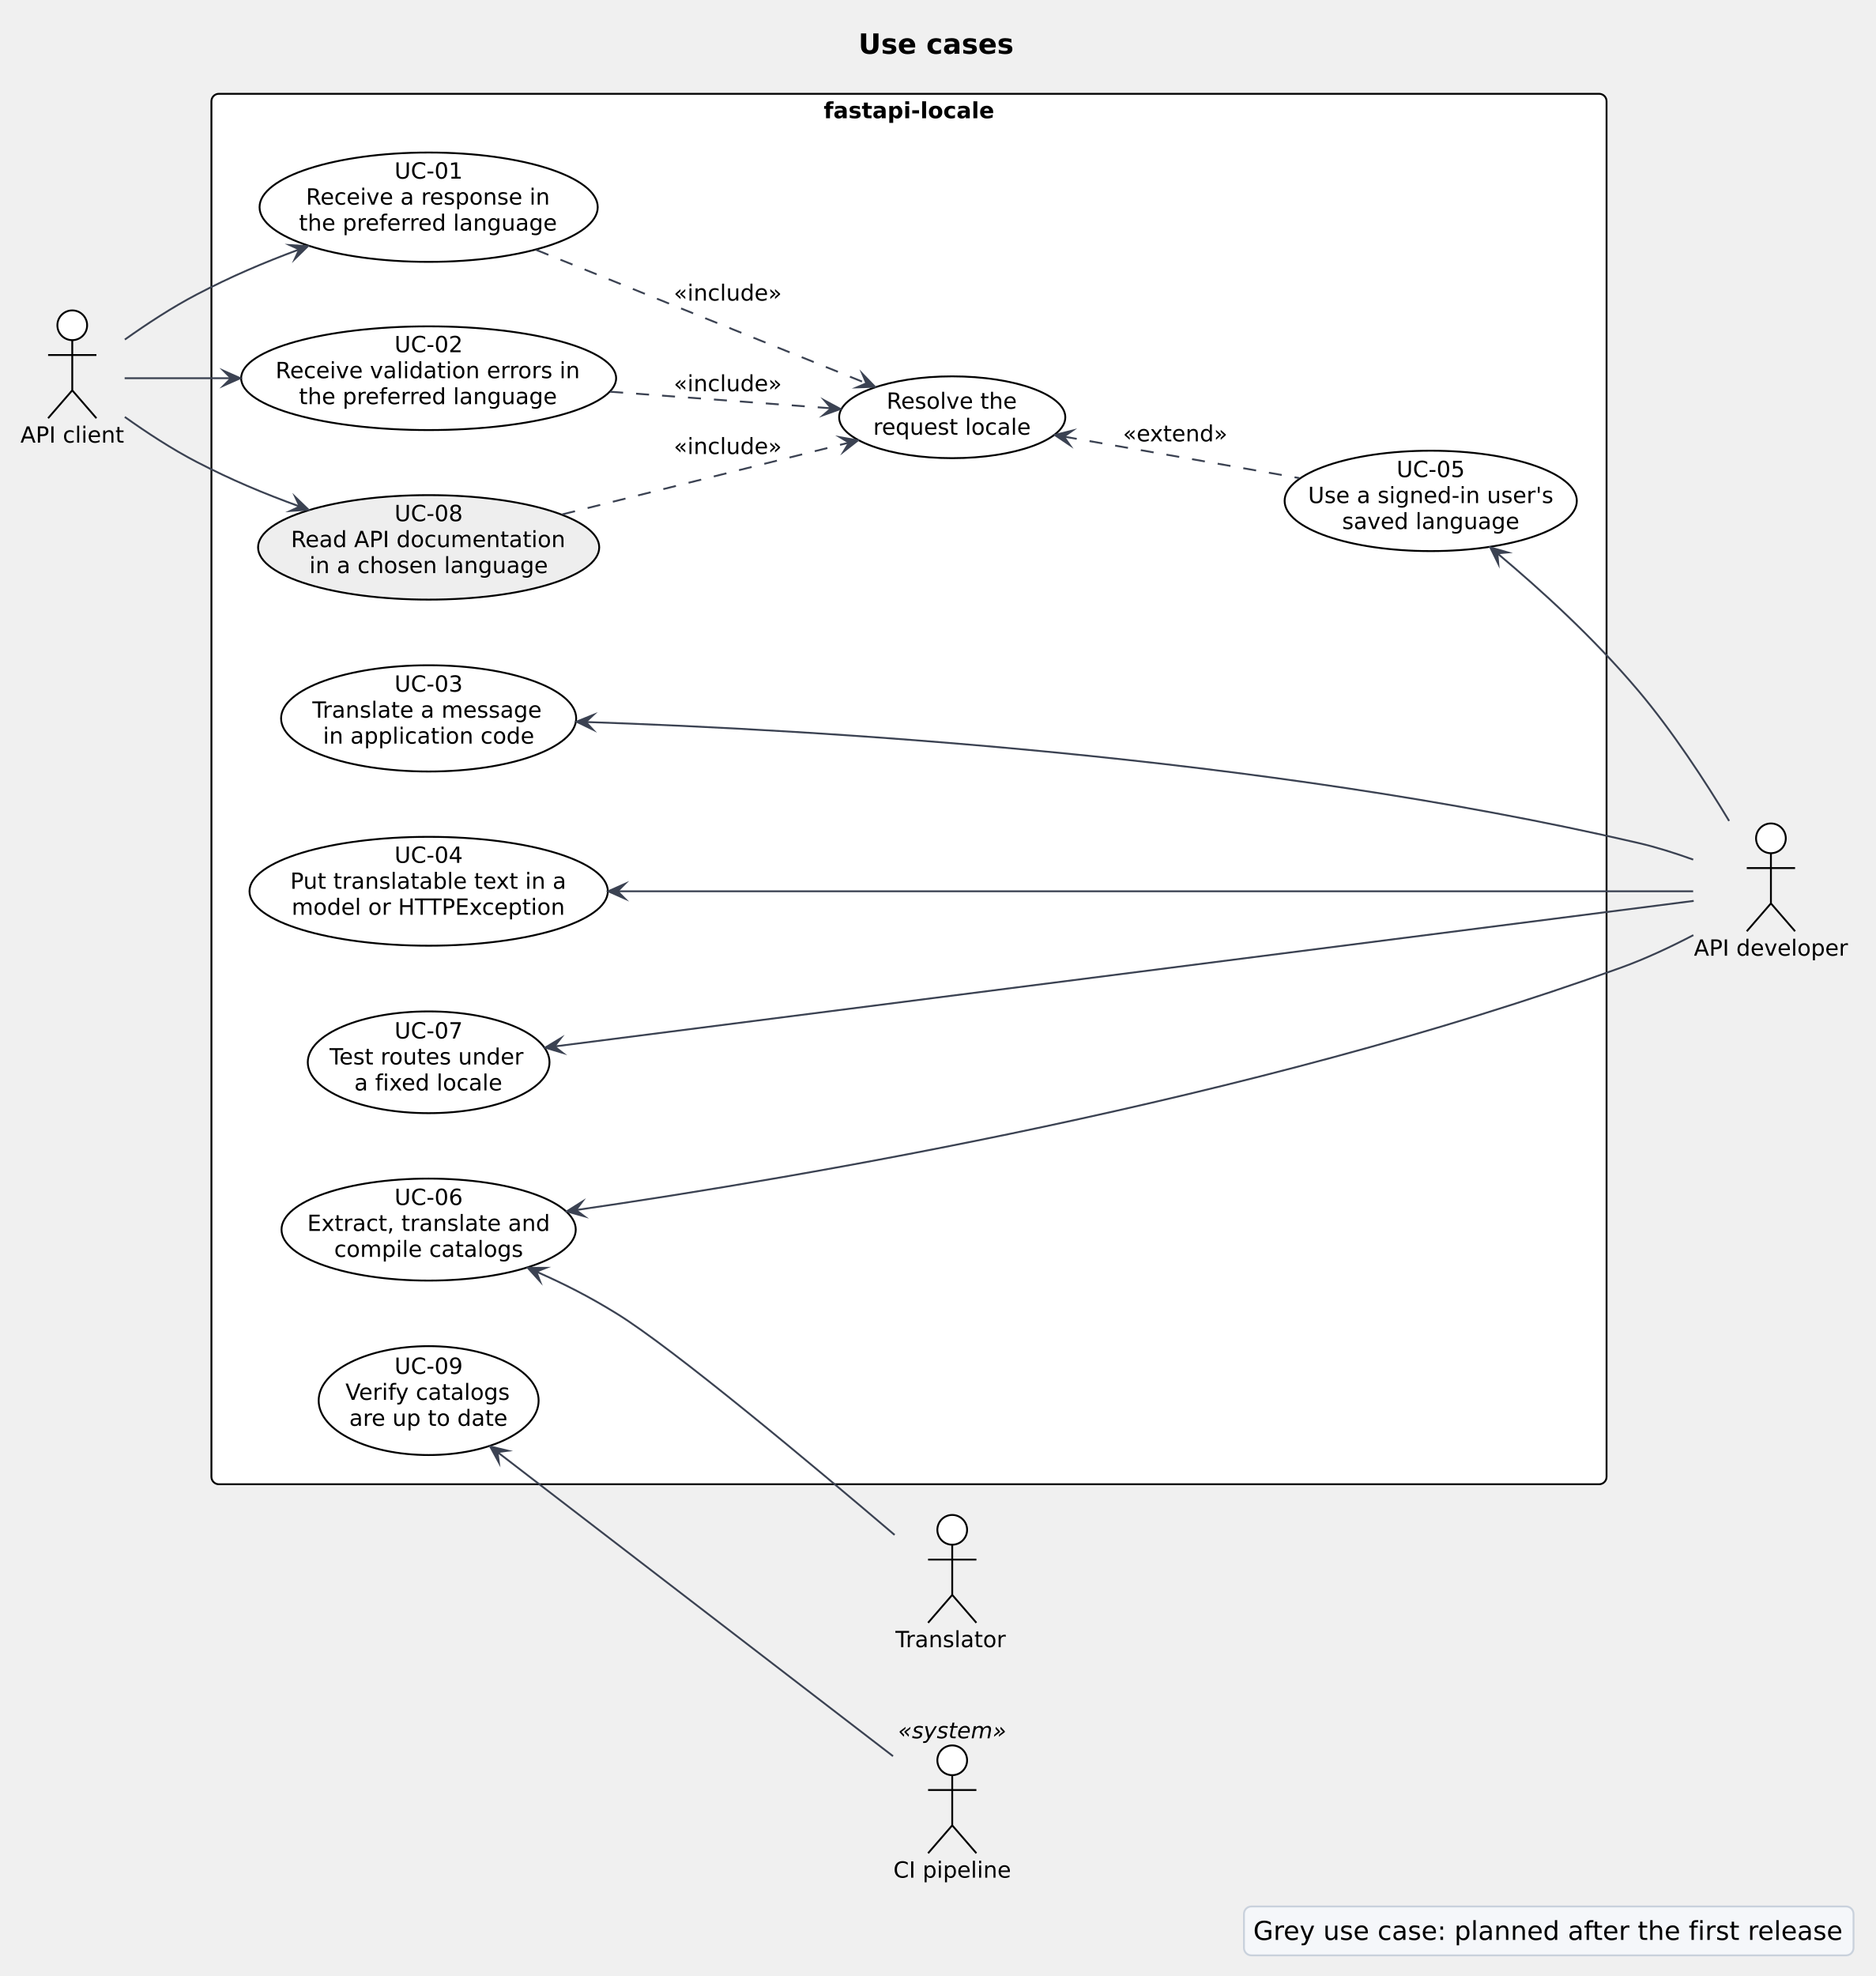
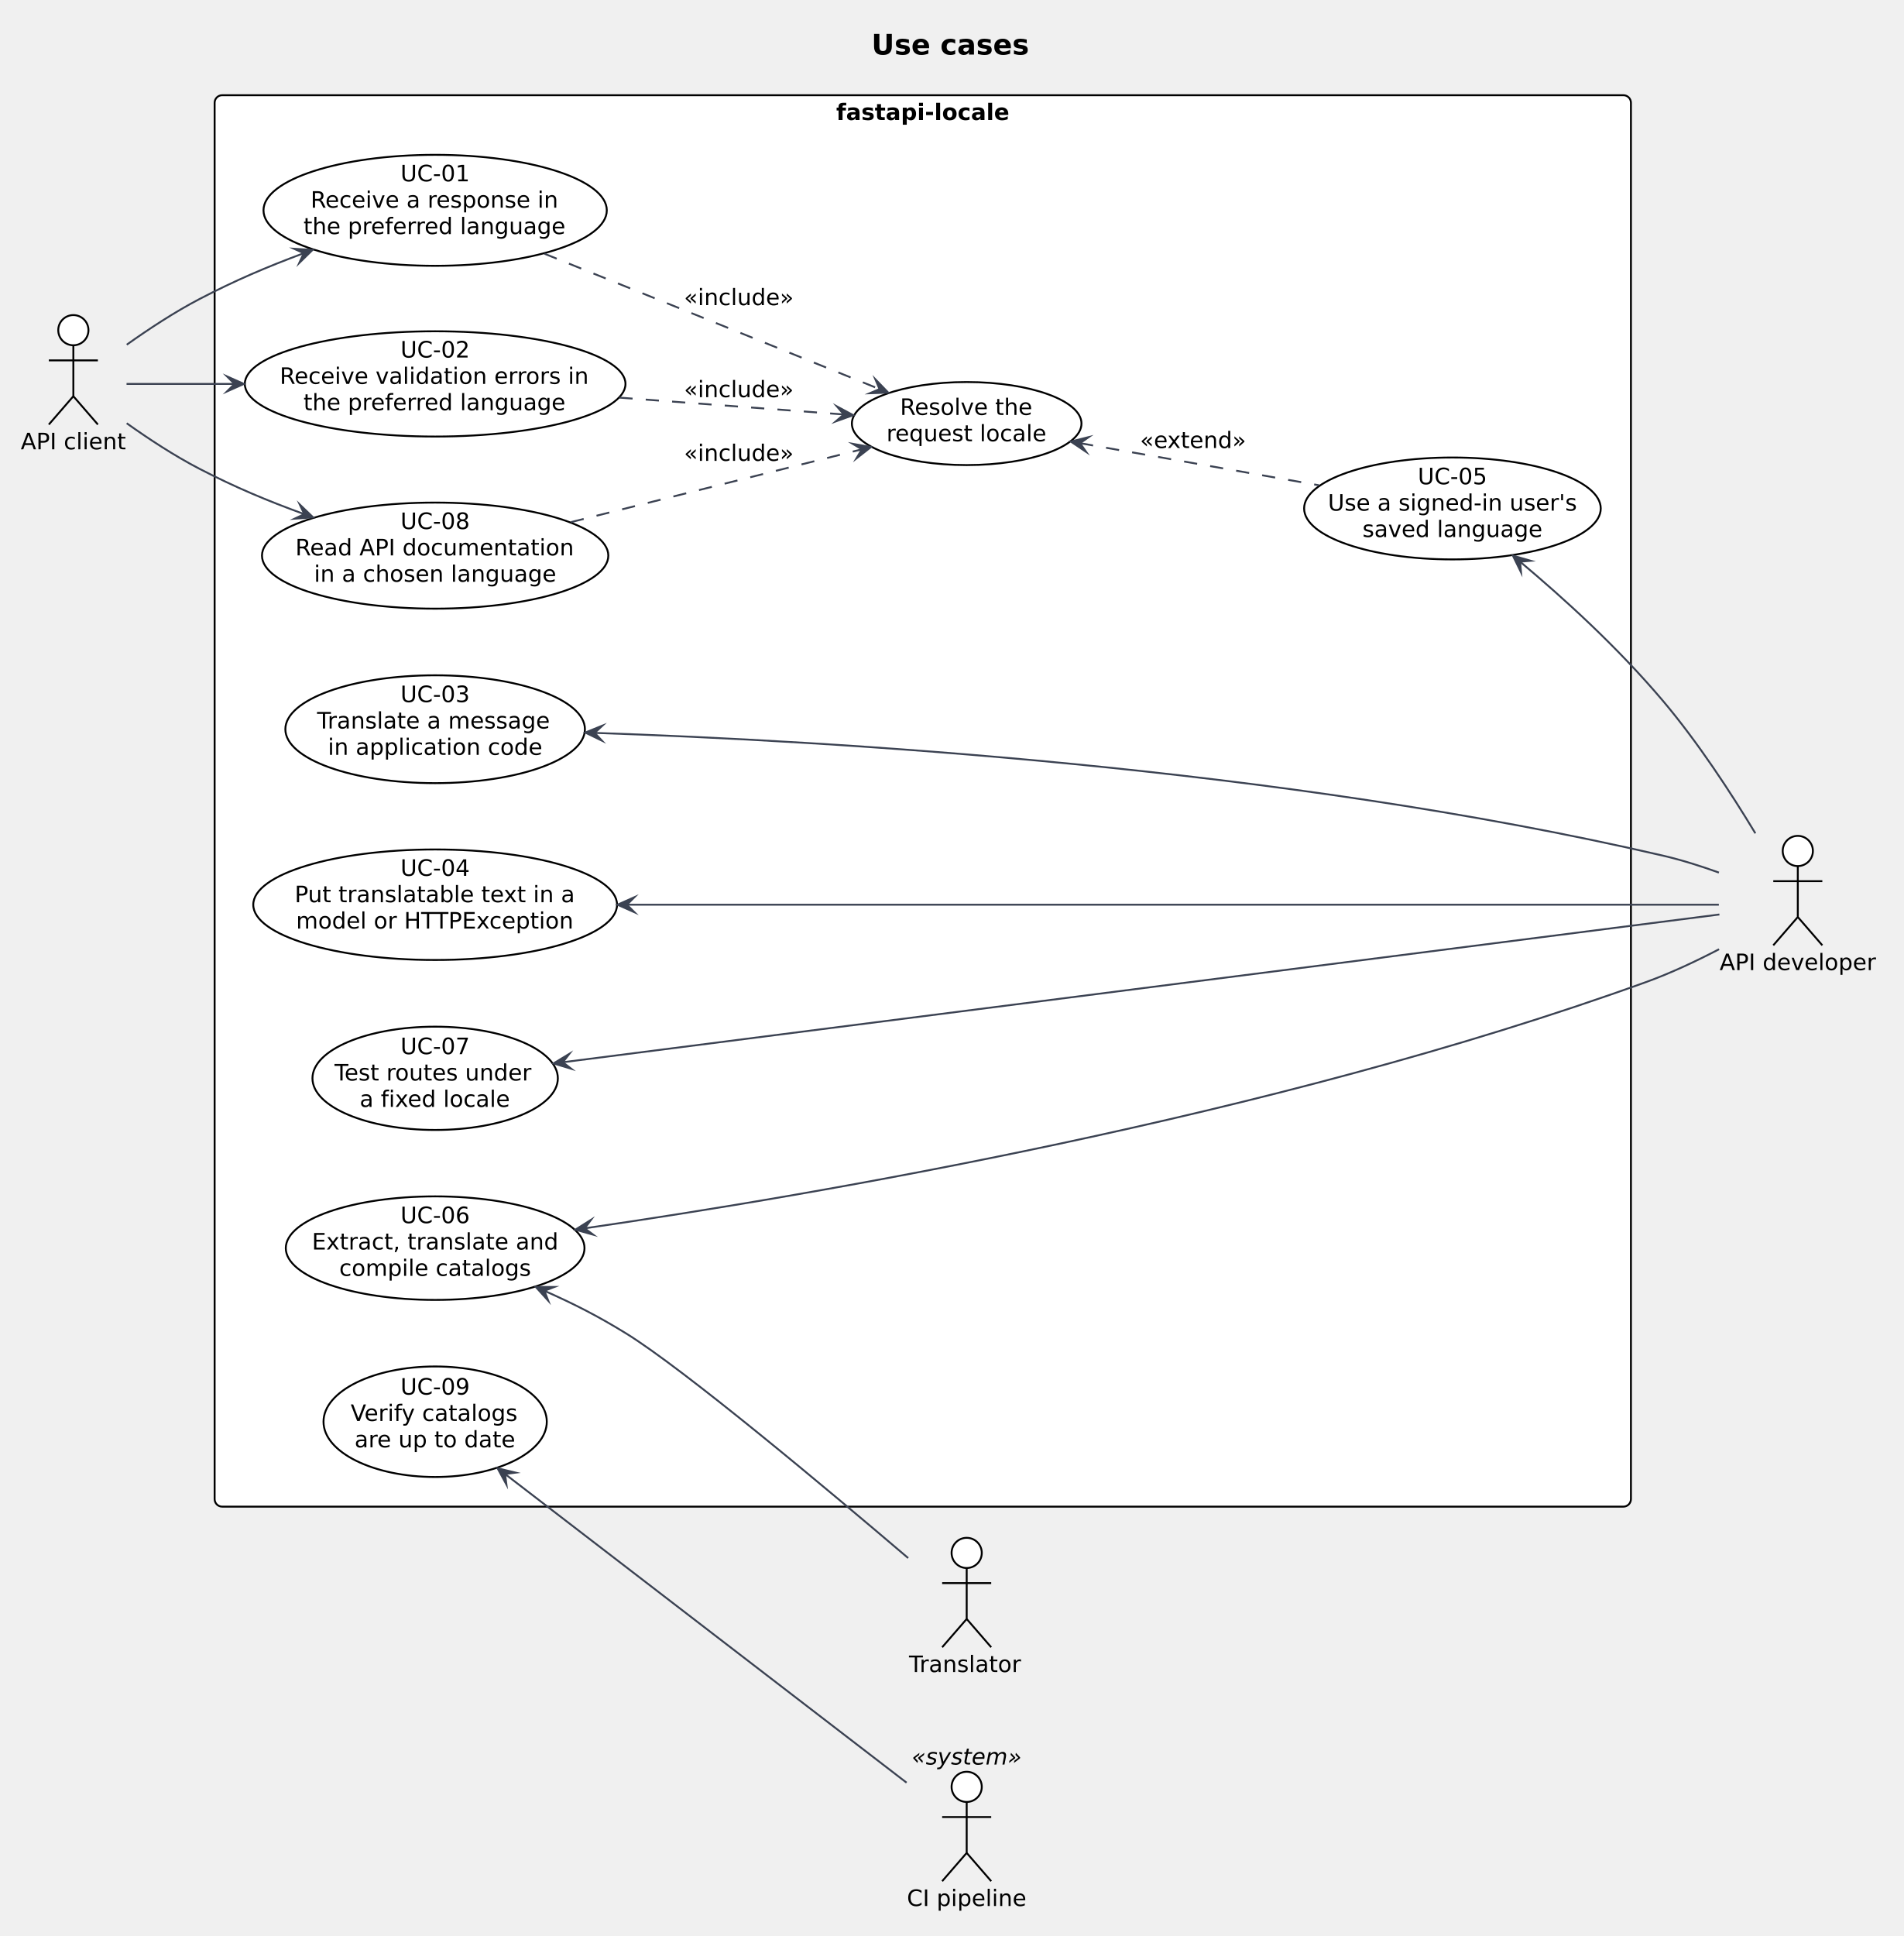
- <svg xmlns="http://www.w3.org/2000/svg" version="1.1" data-diagram-type="DESCRIPTION" style="width:1009px;height:1063px;background:#FFFFFF;" width="1009px" height="1063px" viewBox="0 0 1009 1063" zoomAndPan="magnify" preserveAspectRatio="none" contentStyleType="text/css">
+ <svg xmlns="http://www.w3.org/2000/svg" version="1.1" data-diagram-type="DESCRIPTION" style="width:1009px;height:1026px;background:#FFFFFF;" width="1009px" height="1026px" viewBox="0 0 1009 1026" zoomAndPan="magnify" preserveAspectRatio="none" contentStyleType="text/css">
  <defs />
  <g font-family="sans-serif" lengthAdjust="spacing">
    <g class="title" data-source-line="2">
      <text x="461.893" y="28.923" fill="#000" font-size="15" textLength="83.547" font-weight="700" font-family="'DejaVu Sans'">Use cases</text>
    </g>
    <g class="cluster" data-qualified-name="fastapi-locale" id="ent0005" data-source-line="10">
      <rect x="113.76" y="50.461" width="750.68" height="748" fill="#FFF" style="stroke:#000;stroke-width:1;" rx="4" ry="4" />
      <text x="443.201" y="63.6" fill="#000" font-size="12" textLength="91.799" font-weight="700" font-family="'DejaVu Sans'">fastapi-locale</text>
    </g>
    <g class="entity" data-qualified-name="fastapi-locale.UC01" id="ent0006" data-source-line="11">
      <ellipse cx="230.641" cy="111.462" rx="90.981" ry="29.411" fill="#FFF" style="stroke:#000;stroke-width:1;" />
      <text x="212.26" y="96.102" fill="#000" font-size="12" textLength="36.762" font-family="'DejaVu Sans'">UC-01</text>
      <text x="164.629" y="110.071" fill="#000" font-size="12" textLength="132.023" font-family="'DejaVu Sans'">Receive a response in</text>
      <text x="160.841" y="124.04" fill="#000" font-size="12" textLength="139.6" font-family="'DejaVu Sans'">the preferred language</text>
    </g>
    <g class="entity" data-qualified-name="fastapi-locale.UC02" id="ent0007" data-source-line="12">
      <ellipse cx="230.641" cy="203.457" rx="100.881" ry="27.896" fill="#FFF" style="stroke:#000;stroke-width:1;" />
      <text x="212.26" y="189.473" fill="#000" font-size="12" textLength="36.762" font-family="'DejaVu Sans'">UC-02</text>
      <text x="148.261" y="203.441" fill="#000" font-size="12" textLength="164.76" font-family="'DejaVu Sans'">Receive validation errors in</text>
      <text x="160.841" y="217.41" fill="#000" font-size="12" textLength="139.6" font-family="'DejaVu Sans'">the preferred language</text>
    </g>
    <g class="entity" data-qualified-name="fastapi-locale.UC08" id="ent0008" data-source-line="13">
-       <ellipse cx="230.643" cy="294.458" rx="91.783" ry="28.107" fill="#EEE" style="stroke:#000;stroke-width:1;" />
+       <ellipse cx="230.643" cy="294.458" rx="91.783" ry="28.107" fill="#FFF" style="stroke:#000;stroke-width:1;" />
      <text x="212.262" y="280.364" fill="#000" font-size="12" textLength="36.762" font-family="'DejaVu Sans'">UC-08</text>
      <text x="156.548" y="294.332" fill="#000" font-size="12" textLength="148.189" font-family="'DejaVu Sans'">Read API documentation</text>
      <text x="166.448" y="308.301" fill="#000" font-size="12" textLength="128.391" font-family="'DejaVu Sans'">in a chosen language</text>
    </g>
    <g class="entity" data-qualified-name="fastapi-locale.RES" id="ent0009" data-source-line="14">
      <ellipse cx="512.368" cy="224.466" rx="60.848" ry="22.005" fill="#FFF" style="stroke:#000;stroke-width:1;" />
      <text x="477.047" y="219.883" fill="#000" font-size="12" textLength="70.641" font-family="'DejaVu Sans'">Resolve the</text>
      <text x="469.849" y="233.852" fill="#000" font-size="12" textLength="85.037" font-family="'DejaVu Sans'">request locale</text>
    </g>
    <g class="entity" data-qualified-name="fastapi-locale.UC05" id="ent0010" data-source-line="15">
      <ellipse cx="769.833" cy="269.463" rx="78.613" ry="27.002" fill="#FFF" style="stroke:#000;stroke-width:1;" />
      <text x="751.452" y="256.65" fill="#000" font-size="12" textLength="36.762" font-family="'DejaVu Sans'">UC-05</text>
      <text x="703.824" y="270.618" fill="#000" font-size="12" textLength="132.018" font-family="'DejaVu Sans'">Use a signed-in user's</text>
      <text x="722.138" y="284.587" fill="#000" font-size="12" textLength="95.391" font-family="'DejaVu Sans'">saved language</text>
    </g>
    <g class="entity" data-qualified-name="fastapi-locale.UC03" id="ent0011" data-source-line="16">
      <ellipse cx="230.637" cy="386.457" rx="79.387" ry="28.576" fill="#FFF" style="stroke:#000;stroke-width:1;" />
      <text x="212.256" y="372.101" fill="#000" font-size="12" textLength="36.762" font-family="'DejaVu Sans'">UC-03</text>
      <text x="168.056" y="386.07" fill="#000" font-size="12" textLength="125.162" font-family="'DejaVu Sans'">Translate a message</text>
      <text x="173.786" y="400.039" fill="#000" font-size="12" textLength="113.701" font-family="'DejaVu Sans'">in application code</text>
    </g>
    <g class="entity" data-qualified-name="fastapi-locale.UC04" id="ent0012" data-source-line="17">
      <ellipse cx="230.644" cy="479.465" rx="96.404" ry="29.284" fill="#FFF" style="stroke:#000;stroke-width:1;" />
      <text x="212.263" y="464.164" fill="#000" font-size="12" textLength="36.762" font-family="'DejaVu Sans'">UC-04</text>
      <text x="156.183" y="478.132" fill="#000" font-size="12" textLength="148.922" font-family="'DejaVu Sans'">Put translatable text in a</text>
      <text x="156.915" y="492.101" fill="#000" font-size="12" textLength="147.457" font-family="'DejaVu Sans'">model or HTTPException</text>
    </g>
    <g class="entity" data-qualified-name="fastapi-locale.UC07" id="ent0013" data-source-line="18">
      <ellipse cx="230.642" cy="571.462" rx="65.032" ry="27.371" fill="#FFF" style="stroke:#000;stroke-width:1;" />
      <text x="212.261" y="558.654" fill="#000" font-size="12" textLength="36.762" font-family="'DejaVu Sans'">UC-07</text>
      <text x="177.31" y="572.623" fill="#000" font-size="12" textLength="106.664" font-family="'DejaVu Sans'">Test routes under</text>
      <text x="190.649" y="586.592" fill="#000" font-size="12" textLength="79.986" font-family="'DejaVu Sans'">a fixed locale</text>
    </g>
    <g class="entity" data-qualified-name="fastapi-locale.UC06" id="ent0014" data-source-line="19">
      <ellipse cx="230.641" cy="661.465" rx="79.161" ry="27.434" fill="#FFF" style="stroke:#000;stroke-width:1;" />
      <text x="212.26" y="648.222" fill="#000" font-size="12" textLength="36.762" font-family="'DejaVu Sans'">UC-06</text>
      <text x="165.329" y="662.191" fill="#000" font-size="12" textLength="130.623" font-family="'DejaVu Sans'">Extract, translate and</text>
      <text x="179.808" y="676.159" fill="#000" font-size="12" textLength="101.666" font-family="'DejaVu Sans'">compile catalogs</text>
    </g>
    <g class="entity" data-qualified-name="fastapi-locale.UC09" id="ent0015" data-source-line="20">
      <ellipse cx="230.643" cy="753.457" rx="59.173" ry="29.286" fill="#FFF" style="stroke:#000;stroke-width:1;" />
      <text x="212.262" y="739.087" fill="#000" font-size="12" textLength="36.762" font-family="'DejaVu Sans'">UC-09</text>
      <text x="185.866" y="753.055" fill="#000" font-size="12" textLength="89.555" font-family="'DejaVu Sans'">Verify catalogs</text>
      <text x="187.922" y="767.024" fill="#000" font-size="12" textLength="85.441" font-family="'DejaVu Sans'">are up to date</text>
    </g>
    <g class="entity" data-qualified-name="Client" id="ent0001" data-source-line="5">
      <ellipse cx="38.879" cy="174.981" rx="8" ry="8" fill="#FFF" style="stroke:#000;stroke-width:1;" />
      <path d="M38.879,182.981 L38.879,209.981 M25.879,190.981 L51.879,190.981 M38.879,209.981 L25.879,224.981 M38.879,209.981 L51.879,224.981" style="stroke:#000;stroke-width:1;" fill="none" />
      <text x="11" y="238.12" fill="#000" font-size="12" textLength="55.758" font-family="'DejaVu Sans'">API client</text>
    </g>
    <g class="entity" data-qualified-name="Dev" id="ent0002" data-source-line="6">
      <ellipse cx="952.886" cy="450.981" rx="8" ry="8" fill="#FFF" style="stroke:#000;stroke-width:1;" />
      <path d="M952.886,458.981 L952.886,485.981 M939.886,466.981 L965.886,466.981 M952.886,485.981 L939.886,500.981 M952.886,485.981 L965.886,500.981" style="stroke:#000;stroke-width:1;" fill="none" />
      <text x="911.44" y="514.12" fill="#000" font-size="12" textLength="82.893" font-family="'DejaVu Sans'">API developer</text>
    </g>
    <g class="entity" data-qualified-name="Tr" id="ent0003" data-source-line="7">
      <ellipse cx="512.371" cy="822.981" rx="8" ry="8" fill="#FFF" style="stroke:#000;stroke-width:1;" />
      <path d="M512.371,830.981 L512.371,857.981 M499.371,838.981 L525.371,838.981 M512.371,857.981 L499.371,872.981 M512.371,857.981 L525.371,872.981" style="stroke:#000;stroke-width:1;" fill="none" />
      <text x="481.8" y="886.12" fill="#000" font-size="12" textLength="61.143" font-family="'DejaVu Sans'">Translator</text>
    </g>
    <g class="entity" data-qualified-name="CI" id="ent0004" data-source-line="8">
      <ellipse cx="512.37" cy="946.96" rx="8" ry="8" fill="#FFF" style="stroke:#000;stroke-width:1;" />
      <path d="M512.37,954.96 L512.37,981.96 M499.37,962.96 L525.37,962.96 M512.37,981.96 L499.37,996.96 M512.37,981.96 L525.37,996.96" style="stroke:#000;stroke-width:1;" fill="none" />
      <text x="480.7" y="1010.098" fill="#000" font-size="12" textLength="63.34" font-family="'DejaVu Sans'">CI pipeline</text>
      <text x="483.272" y="935.13" fill="#000" font-size="12" textLength="58.195" font-style="italic" font-family="'DejaVu Sans'">«system»</text>
    </g>
    <g class="link" data-entity-1="ent0001" data-entity-2="ent0006" id="lnk16" data-source-line="23" data-link-type="dependency">
      <path d="M67.18,182.671 C78.7,174.471 92.5,165.381 105.76,158.461 C124.62,148.621 141.344,141.495 160.984,134.185" style="stroke:#3B4252;stroke-width:1;" fill="none" id="Client-to-UC01" />
      <polygon points="165.67,132.441,155.84,131.832,160.984,134.185,158.631,139.329,165.67,132.441" fill="#3B4252" style="stroke:#3B4252;stroke-width:1;stroke-linejoin:miter;stroke-miterlimit:10;" />
    </g>
    <g class="link" data-entity-1="ent0001" data-entity-2="ent0007" id="lnk17" data-source-line="24" data-link-type="dependency">
      <path d="M67.07,203.461 C83.77,203.461 101.32,203.461 124.29,203.461" style="stroke:#3B4252;stroke-width:1;" fill="none" id="Client-to-UC02" />
      <polygon points="129.29,203.461,120.29,199.461,124.29,203.461,120.29,207.461,129.29,203.461" fill="#3B4252" style="stroke:#3B4252;stroke-width:1;stroke-linejoin:miter;stroke-miterlimit:10;" />
    </g>
    <g class="link" data-entity-1="ent0001" data-entity-2="ent0008" id="lnk18" data-source-line="25" data-link-type="dependency">
      <path d="M67.15,224.301 C78.67,232.501 92.47,241.591 105.76,248.461 C124.71,258.261 141.541,265.313 161.271,272.483" style="stroke:#3B4252;stroke-width:1;" fill="none" id="Client-to-UC08" />
      <polygon points="165.97,274.191,158.877,267.358,161.271,272.483,156.145,274.876,165.97,274.191" fill="#3B4252" style="stroke:#3B4252;stroke-width:1;stroke-linejoin:miter;stroke-miterlimit:10;" />
    </g>
    <g class="link" data-entity-1="ent0006" data-entity-2="ent0009" id="lnk19" data-source-line="26" data-link-type="dependency">
      <path d="M288.58,134.461 C342.74,156.341 418.214,186.828 466.164,206.198" style="stroke:#3B4252;stroke-width:1;stroke-dasharray:7,7;" fill="none" id="UC01-to-RES" />
      <polygon points="470.8,208.071,463.953,200.991,466.164,206.198,460.957,208.409,470.8,208.071" fill="#3B4252" style="stroke:#3B4252;stroke-width:1;stroke-linejoin:miter;stroke-miterlimit:10;" />
      <text x="362.52" y="161.71" fill="#000" font-size="12" textLength="58.16" font-family="'DejaVu Sans'">«include»</text>
    </g>
    <g class="link" data-entity-1="ent0007" data-entity-2="ent0009" id="lnk20" data-source-line="27" data-link-type="dependency">
      <path d="M328.3,210.721 C369.51,213.811 411.294,216.946 447.244,219.646" style="stroke:#3B4252;stroke-width:1;stroke-dasharray:7,7;" fill="none" id="UC02-to-RES" />
      <polygon points="452.23,220.021,443.555,215.358,447.244,219.646,442.956,223.336,452.23,220.021" fill="#3B4252" style="stroke:#3B4252;stroke-width:1;stroke-linejoin:miter;stroke-miterlimit:10;" />
      <text x="362.52" y="210.47" fill="#000" font-size="12" textLength="58.16" font-family="'DejaVu Sans'">«include»</text>
    </g>
    <g class="link" data-entity-1="ent0008" data-entity-2="ent0009" id="lnk21" data-source-line="28" data-link-type="dependency">
      <path d="M302.59,276.711 C352.28,264.271 412.59,249.185 456.81,238.115" style="stroke:#3B4252;stroke-width:1;stroke-dasharray:7,7;" fill="none" id="UC08-to-RES" />
      <polygon points="461.66,236.901,451.958,235.206,456.81,238.115,453.901,242.967,461.66,236.901" fill="#3B4252" style="stroke:#3B4252;stroke-width:1;stroke-linejoin:miter;stroke-miterlimit:10;" />
      <text x="362.52" y="244.24" fill="#000" font-size="12" textLength="58.16" font-family="'DejaVu Sans'">«include»</text>
    </g>
    <g class="link" data-entity-1="ent0009" data-entity-2="ent0010" id="lnk23" data-source-line="29" data-link-type="dependency">
      <path d="M572.464,234.868 C610.844,241.628 657.73,249.891 699.17,257.191" style="stroke:#3B4252;stroke-width:1;stroke-dasharray:7,7;" fill="none" id="RES-backto-UC05" />
      <polygon points="567.54,234.001,575.71,239.501,572.464,234.868,577.097,231.623,567.54,234.001" fill="#3B4252" style="stroke:#3B4252;stroke-width:1;stroke-linejoin:miter;stroke-miterlimit:10;" />
      <text x="604.22" y="237.44" fill="#000" font-size="12" textLength="56.479" font-family="'DejaVu Sans'">«extend»</text>
    </g>
    <g class="link" data-entity-1="ent0011" data-entity-2="ent0002" id="lnk24" data-source-line="31" data-link-type="dependency">
      <path d="M315.197,388.4 C438.417,392.58 679,406.451 881.44,453.461 C891.22,455.731 901.49,458.991 911.07,462.431" style="stroke:#3B4252;stroke-width:1;" fill="none" id="UC03-backto-Dev" />
      <polygon points="310.2,388.231,319.059,392.534,315.197,388.4,319.33,384.538,310.2,388.231" fill="#3B4252" style="stroke:#3B4252;stroke-width:1;stroke-linejoin:miter;stroke-miterlimit:10;" />
    </g>
    <g class="link" data-entity-1="ent0012" data-entity-2="ent0002" id="lnk25" data-source-line="32" data-link-type="dependency">
      <path d="M332.28,479.461 C491.47,479.461 799.31,479.461 911.04,479.461" style="stroke:#3B4252;stroke-width:1;" fill="none" id="UC04-backto-Dev" />
      <polygon points="327.28,479.461,336.28,483.461,332.28,479.461,336.28,475.461,327.28,479.461" fill="#3B4252" style="stroke:#3B4252;stroke-width:1;stroke-linejoin:miter;stroke-miterlimit:10;" />
    </g>
    <g class="link" data-entity-1="ent0010" data-entity-2="ent0002" id="lnk26" data-source-line="33" data-link-type="dependency">
      <path d="M805.698,297.677 C829.018,317.267 857.15,342.741 881.44,371.461 C899.87,393.261 917.42,420.131 930.39,441.621" style="stroke:#3B4252;stroke-width:1;" fill="none" id="UC05-backto-Dev" />
      <polygon points="801.87,294.461,806.188,303.313,805.698,297.677,811.334,297.187,801.87,294.461" fill="#3B4252" style="stroke:#3B4252;stroke-width:1;stroke-linejoin:miter;stroke-miterlimit:10;" />
    </g>
    <g class="link" data-entity-1="ent0013" data-entity-2="ent0002" id="lnk27" data-source-line="34" data-link-type="dependency">
      <path d="M298.32,562.947 C442.1,544.577 791.27,499.981 911.33,484.641" style="stroke:#3B4252;stroke-width:1;" fill="none" id="UC07-backto-Dev" />
      <polygon points="293.36,563.581,302.794,566.408,298.32,562.947,301.78,558.473,293.36,563.581" fill="#3B4252" style="stroke:#3B4252;stroke-width:1;stroke-linejoin:miter;stroke-miterlimit:10;" />
    </g>
    <g class="link" data-entity-1="ent0014" data-entity-2="ent0002" id="lnk28" data-source-line="35" data-link-type="dependency">
      <path d="M309.908,650.953 C430.798,633.413 673.43,592.321 872.44,520.461 C885.43,515.771 899,509.391 911.16,503.051" style="stroke:#3B4252;stroke-width:1;" fill="none" id="UC06-backto-Dev" />
      <polygon points="304.96,651.671,314.441,654.337,309.908,650.953,313.292,646.42,304.96,651.671" fill="#3B4252" style="stroke:#3B4252;stroke-width:1;stroke-linejoin:miter;stroke-miterlimit:10;" />
    </g>
    <g class="link" data-entity-1="ent0014" data-entity-2="ent0003" id="lnk29" data-source-line="36" data-link-type="dependency">
      <path d="M288.56,684.069 C304.27,691.039 316.69,697.351 331.52,706.461 C362.28,725.361 438.7,789.371 481.36,825.711" style="stroke:#3B4252;stroke-width:1;" fill="none" id="UC06-backto-Tr" />
      <polygon points="283.99,682.041,290.594,689.347,288.56,684.069,293.839,682.035,283.99,682.041" fill="#3B4252" style="stroke:#3B4252;stroke-width:1;stroke-linejoin:miter;stroke-miterlimit:10;" />
    </g>
    <g class="link" data-entity-1="ent0015" data-entity-2="ent0004" id="lnk30" data-source-line="37" data-link-type="dependency">
      <path d="M267.694,781.168 C321.934,822.868 427.1,903.691 480.51,944.741" style="stroke:#3B4252;stroke-width:1;" fill="none" id="UC09-backto-CI" />
      <polygon points="263.73,778.121,268.427,786.778,267.694,781.168,273.303,780.435,263.73,778.121" fill="#3B4252" style="stroke:#3B4252;stroke-width:1;stroke-linejoin:miter;stroke-miterlimit:10;" />
    </g>
-     <g class="legend" data-source-line="39">
-       <rect x="669.338" y="1025.598" width="327.994" height="26.297" fill="#F5F7FA" style="stroke:#C9D1DC;stroke-width:1;" rx="4" ry="4" />
-       <text x="674.338" y="1043.593" fill="#000" font-size="14" textLength="317.994" font-family="'DejaVu Sans'">Grey use case: planned after the first release</text>
-     </g>
  </g>
</svg>
